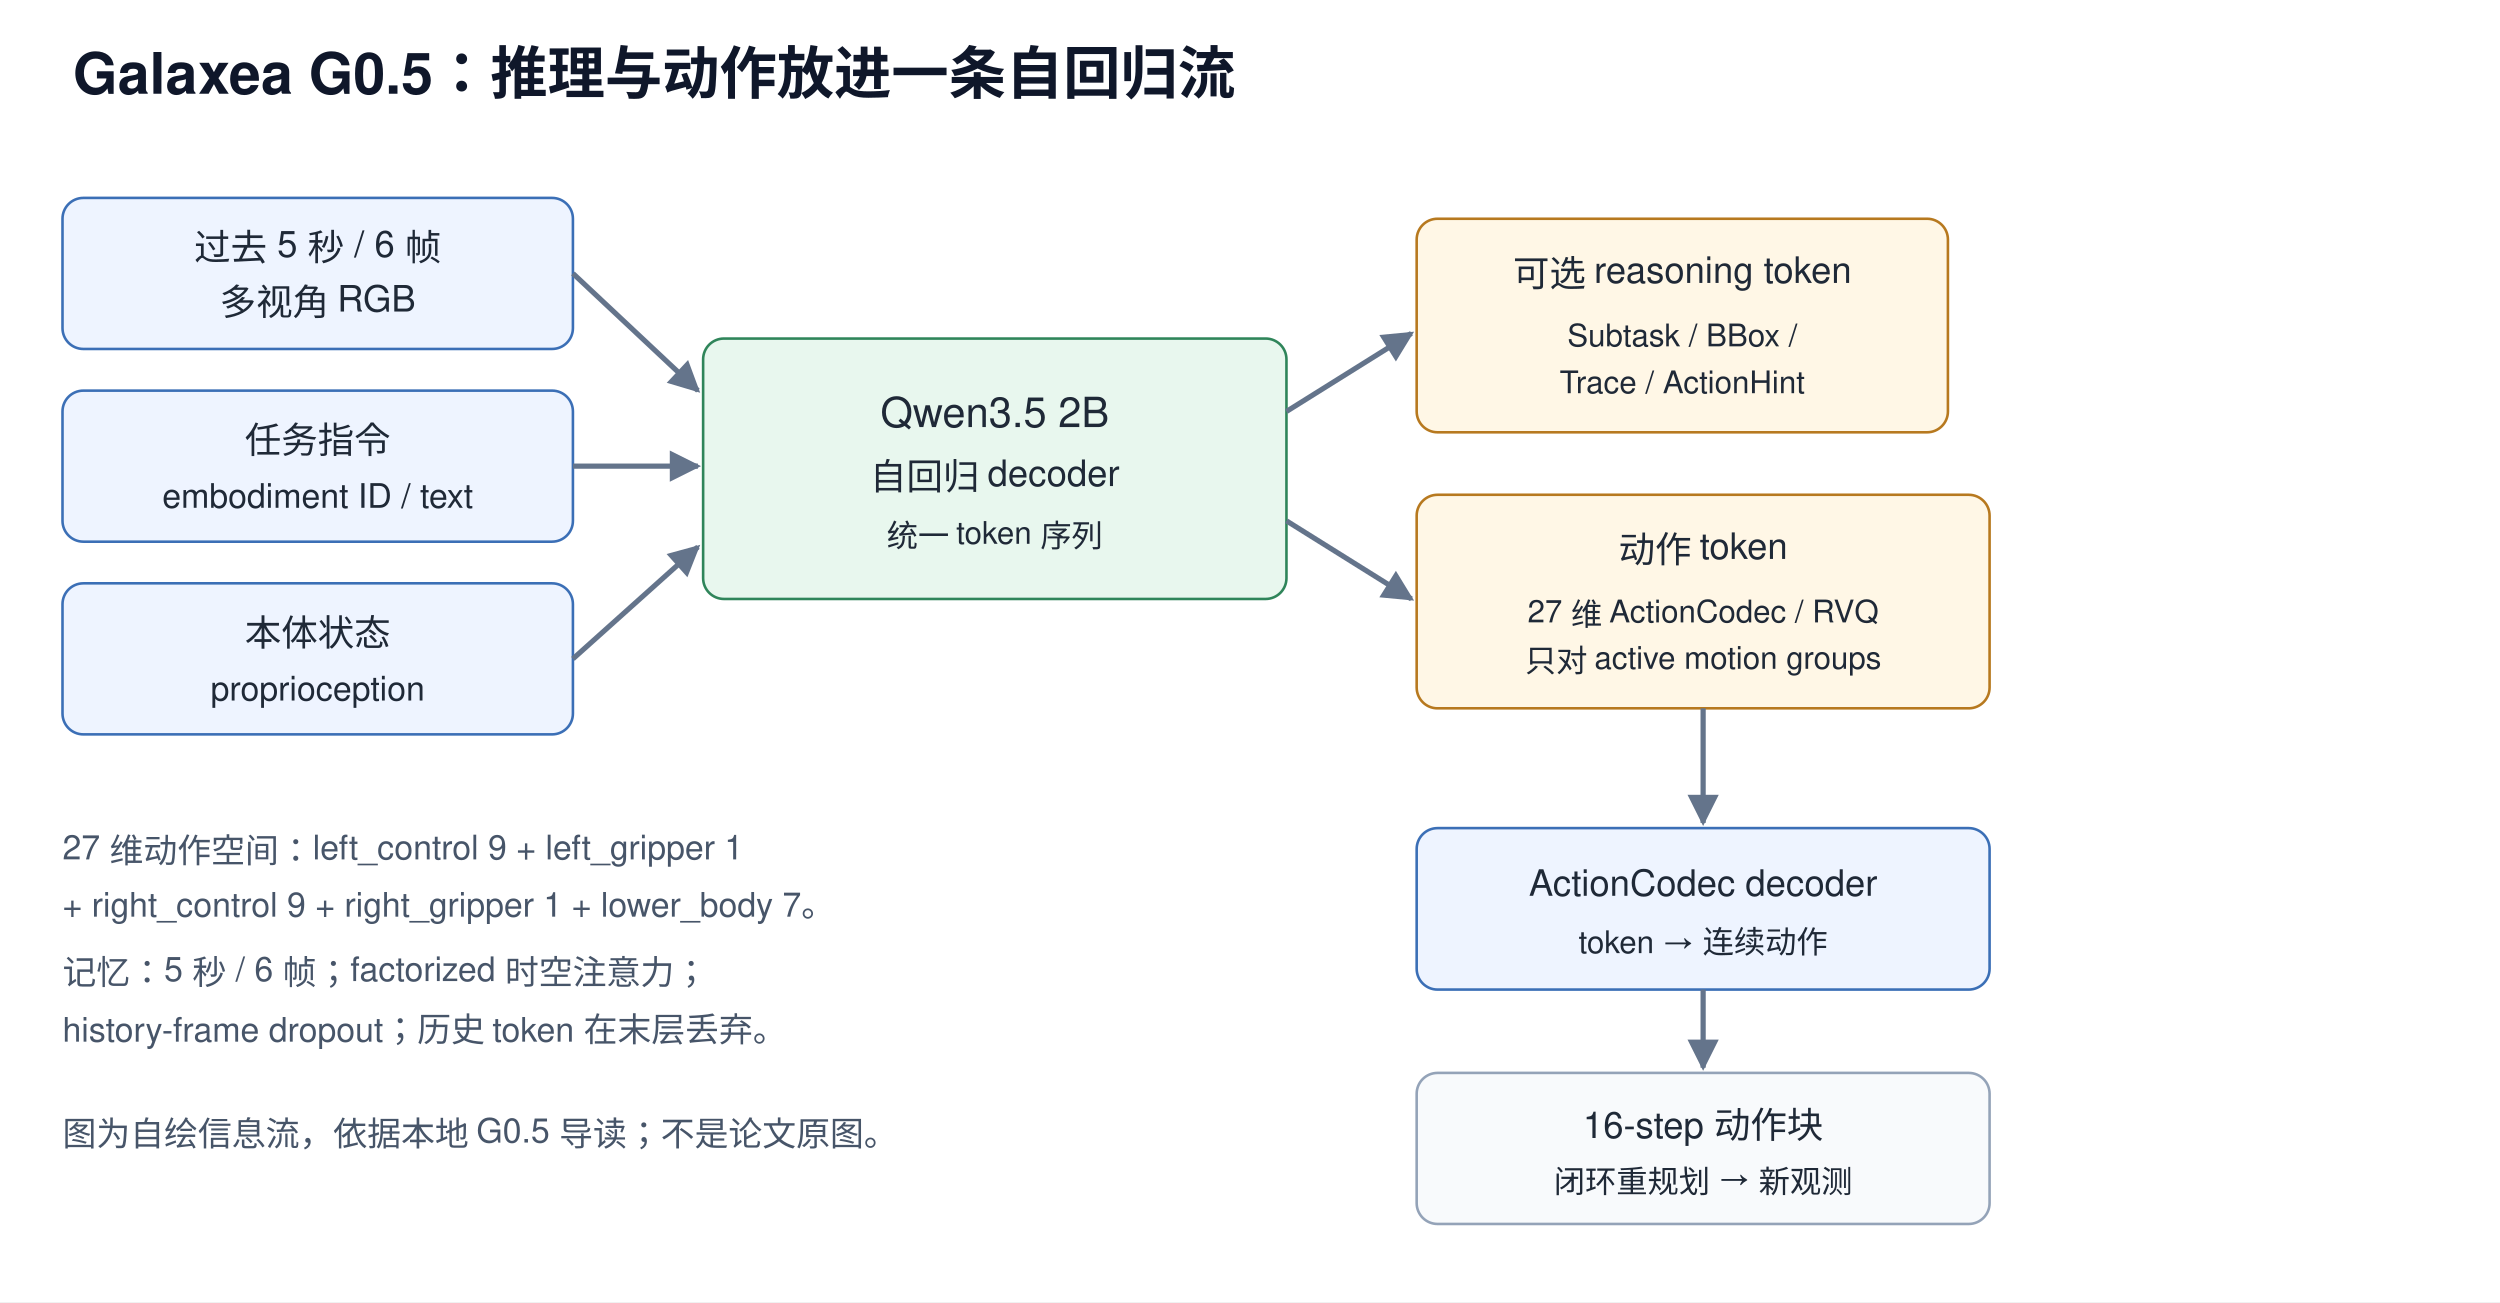
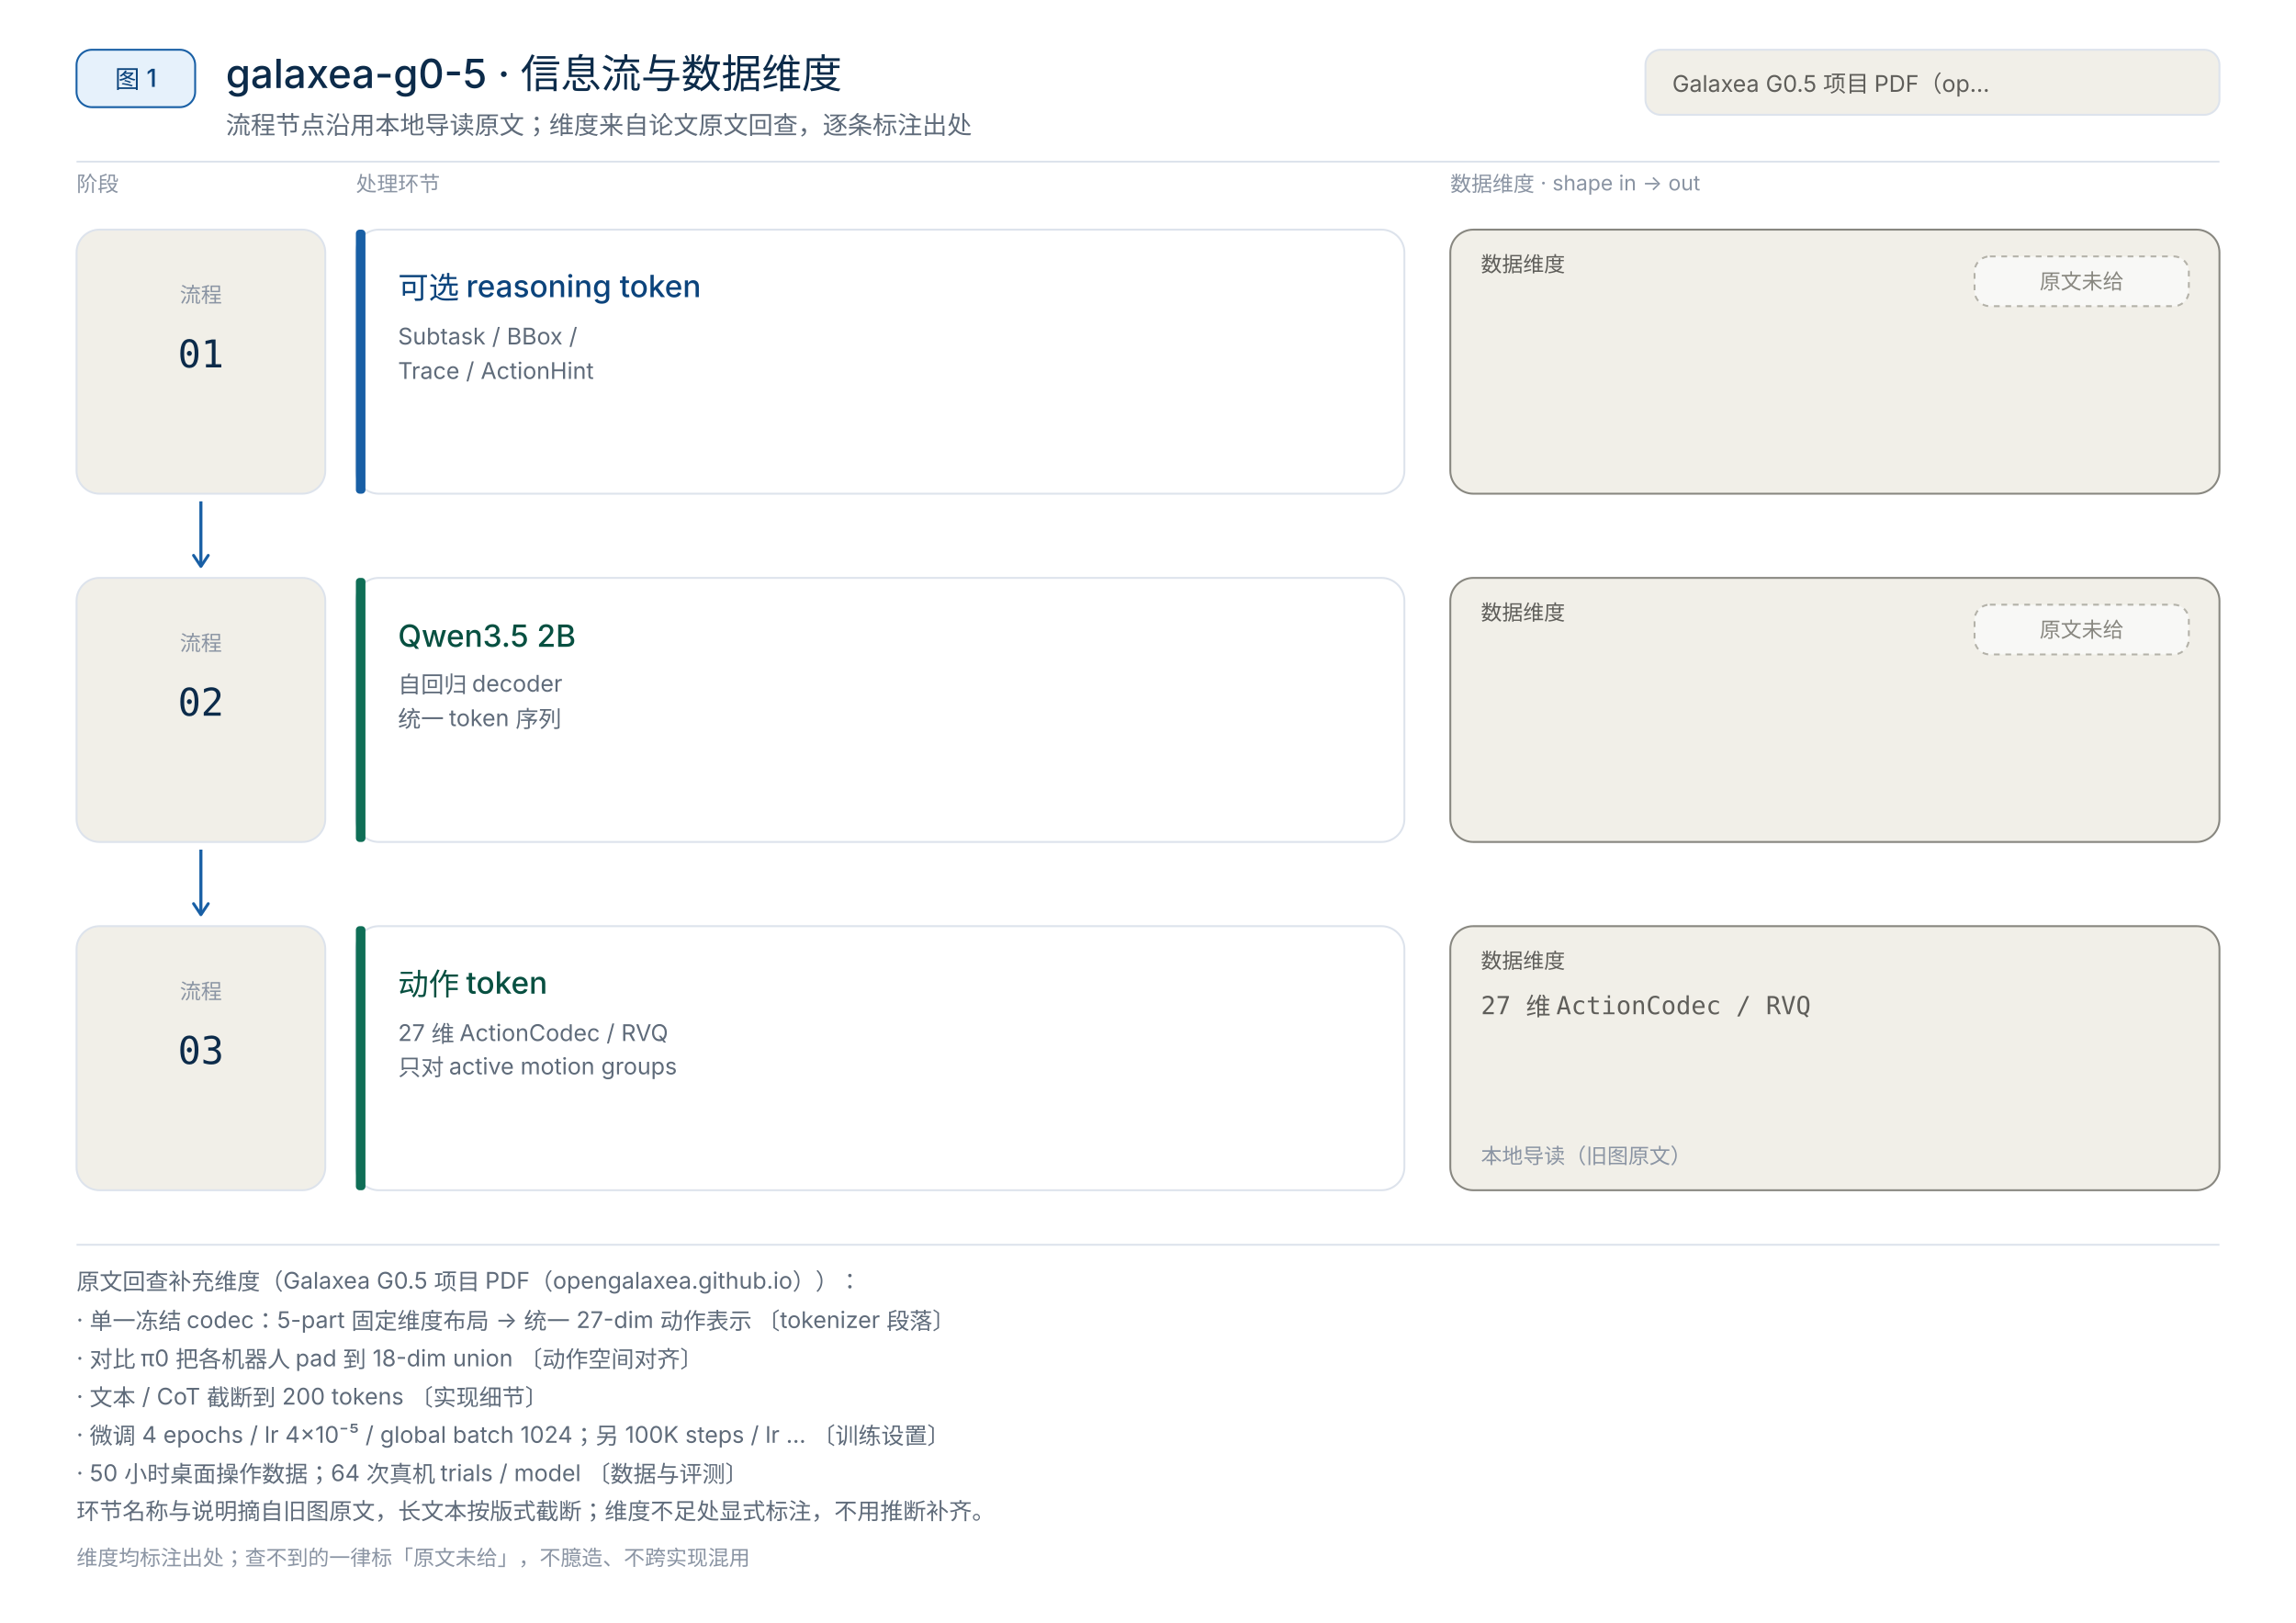
- <svg xmlns="http://www.w3.org/2000/svg" width="960" height="500" viewBox="0 0 960 500">
+ <svg xmlns="http://www.w3.org/2000/svg" width="1200" height="848" viewBox="0 0 1200 848" role="img">
  <defs>
-     <marker id="arrow" viewBox="0 0 10 10" refX="9" refY="5" markerWidth="6" markerHeight="6" orient="auto-start-reverse">
-       <path d="M 0 0 L 10 5 L 0 10 z" fill="#64748b" />
+     <marker id="arrow" viewBox="0 0 10 10" refX="8" refY="5" markerWidth="6" markerHeight="6" orient="auto-start-reverse">
+       <path d="M2 1L8 5L2 9" fill="none" stroke="#185FA5" stroke-width="1.6" stroke-linecap="round" stroke-linejoin="round" />
    </marker>
  </defs>
-   <rect width="960" height="500" fill="#ffffff" />
-   <text x="28" y="36" font-family="Helvetica, Arial, sans-serif" font-size="22" font-weight="bold" fill="#0f172a">Galaxea G0.5：推理与动作放进一条自回归流</text>
-   <rect x="24" y="76" width="196" height="58" rx="8" fill="#eef4ff" stroke="#3b6fb6" />
-   <text x="122" y="100" font-family="Helvetica, Arial, sans-serif" font-size="14" text-anchor="middle" fill="#1f2937">过去 5 秒 / 6 帧</text>
-   <text x="122" y="121" font-family="Helvetica, Arial, sans-serif" font-size="14" text-anchor="middle" fill="#1f2937">多视角 RGB</text>
-   <rect x="24" y="150" width="196" height="58" rx="8" fill="#eef4ff" stroke="#3b6fb6" />
-   <text x="122" y="174" font-family="Helvetica, Arial, sans-serif" font-size="14" text-anchor="middle" fill="#1f2937">任务指令</text>
-   <text x="122" y="195" font-family="Helvetica, Arial, sans-serif" font-size="13" text-anchor="middle" fill="#1f2937">embodiment ID / text</text>
-   <rect x="24" y="224" width="196" height="58" rx="8" fill="#eef4ff" stroke="#3b6fb6" />
-   <text x="122" y="248" font-family="Helvetica, Arial, sans-serif" font-size="14" text-anchor="middle" fill="#1f2937">本体状态</text>
-   <text x="122" y="269" font-family="Helvetica, Arial, sans-serif" font-size="13" text-anchor="middle" fill="#1f2937">proprioception</text>
-   <line x1="220" y1="105" x2="268" y2="150" stroke="#64748b" stroke-width="2" marker-end="url(#arrow)" />
-   <line x1="220" y1="179" x2="268" y2="179" stroke="#64748b" stroke-width="2" marker-end="url(#arrow)" />
-   <line x1="220" y1="253" x2="268" y2="210" stroke="#64748b" stroke-width="2" marker-end="url(#arrow)" />
-   <rect x="270" y="130" width="224" height="100" rx="8" fill="#e8f7ee" stroke="#2f855a" />
-   <text x="382" y="164" font-family="Helvetica, Arial, sans-serif" font-size="16" text-anchor="middle" fill="#1f2937">Qwen3.5 2B</text>
-   <text x="382" y="188" font-family="Helvetica, Arial, sans-serif" font-size="14" text-anchor="middle" fill="#1f2937">自回归 decoder</text>
-   <text x="382" y="210" font-family="Helvetica, Arial, sans-serif" font-size="12" text-anchor="middle" fill="#1f2937">统一 token 序列</text>
-   <line x1="494" y1="158" x2="542" y2="128" stroke="#64748b" stroke-width="2" marker-end="url(#arrow)" />
-   <rect x="544" y="84" width="204" height="82" rx="8" fill="#fff7e6" stroke="#b7791f" />
-   <text x="646" y="110" font-family="Helvetica, Arial, sans-serif" font-size="14" text-anchor="middle" fill="#1f2937">可选 reasoning token</text>
-   <text x="646" y="133" font-family="Helvetica, Arial, sans-serif" font-size="12" text-anchor="middle" fill="#1f2937">Subtask / BBox /</text>
-   <text x="646" y="151" font-family="Helvetica, Arial, sans-serif" font-size="12" text-anchor="middle" fill="#1f2937">Trace / ActionHint</text>
-   <line x1="494" y1="200" x2="542" y2="230" stroke="#64748b" stroke-width="2" marker-end="url(#arrow)" />
-   <rect x="544" y="190" width="220" height="82" rx="8" fill="#fff7e6" stroke="#b7791f" />
-   <text x="654" y="216" font-family="Helvetica, Arial, sans-serif" font-size="14" text-anchor="middle" fill="#1f2937">动作 token</text>
-   <text x="654" y="239" font-family="Helvetica, Arial, sans-serif" font-size="12" text-anchor="middle" fill="#1f2937">27 维 ActionCodec / RVQ</text>
-   <text x="654" y="258" font-family="Helvetica, Arial, sans-serif" font-size="12" text-anchor="middle" fill="#1f2937">只对 active motion groups</text>
-   <line x1="654" y1="272" x2="654" y2="316" stroke="#64748b" stroke-width="2" marker-end="url(#arrow)" />
-   <rect x="544" y="318" width="220" height="62" rx="8" fill="#eef4ff" stroke="#3b6fb6" />
-   <text x="654" y="344" font-family="Helvetica, Arial, sans-serif" font-size="14" text-anchor="middle" fill="#1f2937">ActionCodec decoder</text>
-   <text x="654" y="366" font-family="Helvetica, Arial, sans-serif" font-size="12" text-anchor="middle" fill="#1f2937">token → 连续动作</text>
-   <line x1="654" y1="380" x2="654" y2="410" stroke="#64748b" stroke-width="2" marker-end="url(#arrow)" />
-   <rect x="544" y="412" width="220" height="58" rx="8" fill="#f8fafc" stroke="#94a3b8" />
-   <text x="654" y="437" font-family="Helvetica, Arial, sans-serif" font-size="14" text-anchor="middle" fill="#1f2937">16-step 动作块</text>
-   <text x="654" y="458" font-family="Helvetica, Arial, sans-serif" font-size="12" text-anchor="middle" fill="#1f2937">闭环重规划 → 新观测</text>
-   <text x="24" y="330" font-family="Helvetica, Arial, sans-serif" font-size="13" fill="#475569">27 维动作空间：left_control 9 + left_gripper 1</text>
-   <text x="24" y="352" font-family="Helvetica, Arial, sans-serif" font-size="13" fill="#475569">+ right_control 9 + right_gripper 1 + lower_body 7。</text>
-   <text x="24" y="378" font-family="Helvetica, Arial, sans-serif" font-size="13" fill="#475569">记忆：5 秒 / 6 帧；factorized 时空注意力；</text>
-   <text x="24" y="400" font-family="Helvetica, Arial, sans-serif" font-size="13" fill="#475569">history-frame dropout；历史 token 在末层丢弃。</text>
-   <text x="24" y="440" font-family="Helvetica, Arial, sans-serif" font-size="13" fill="#475569">图为自绘信息流，依据本地 G0.5 导读；不是论文原图。</text>
+   <rect x="0" y="0" width="1200" height="848" rx="0" fill="#FFFFFF" stroke="#FFFFFF" stroke-width="1" />
+   <text x="118" y="46" font-family="-apple-system,BlinkMacSystemFont,'PingFang SC','Microsoft YaHei',sans-serif" font-size="21" font-weight="500" fill="#0C2B4A" text-anchor="start">galaxea-g0-5 · 信息流与数据维度</text>
+   <text x="118" y="70" font-family="-apple-system,BlinkMacSystemFont,'PingFang SC','Microsoft YaHei',sans-serif" font-size="13" font-weight="400" fill="#5F6B7A" text-anchor="start">流程节点沿用本地导读原文；维度来自论文原文回查，逐条标注出处</text>
+   <rect x="40" y="84" width="1120" height="1" rx="0" fill="#DDE3EC" stroke="#DDE3EC" stroke-width="0" />
+   <rect x="860" y="26" width="300" height="34" rx="8" fill="#F1EFE8" stroke="#DDE3EC" stroke-width="1" />
+   <text x="874" y="48" font-family="-apple-system,BlinkMacSystemFont,'PingFang SC','Microsoft YaHei',sans-serif" font-size="12" font-weight="400" fill="#5F5E5A" text-anchor="start">Galaxea G0.5 项目 PDF（op…</text>
+   <rect x="40" y="26" width="62" height="30" rx="8" fill="#E6F1FB" stroke="#185FA5" stroke-width="1" />
+   <text x="71" y="46" font-family="-apple-system,BlinkMacSystemFont,'PingFang SC','Microsoft YaHei',sans-serif" font-size="13" font-weight="500" fill="#0C447C" text-anchor="middle">图 1</text>
+   <text x="40" y="100" font-family="-apple-system,BlinkMacSystemFont,'PingFang SC','Microsoft YaHei',sans-serif" font-size="11" font-weight="400" fill="#8A94A3" text-anchor="start">阶段</text>
+   <text x="186" y="100" font-family="-apple-system,BlinkMacSystemFont,'PingFang SC','Microsoft YaHei',sans-serif" font-size="11" font-weight="400" fill="#8A94A3" text-anchor="start">处理环节</text>
+   <text x="758" y="100" font-family="-apple-system,BlinkMacSystemFont,'PingFang SC','Microsoft YaHei',sans-serif" font-size="11" font-weight="400" fill="#8A94A3" text-anchor="start">数据维度 · shape in → out</text>
+   <rect x="40" y="120" width="130" height="138" rx="12" fill="#F1EFE8" stroke="#DDE3EC" stroke-width="1" />
+   <text x="105" y="158" font-family="-apple-system,BlinkMacSystemFont,'PingFang SC','Microsoft YaHei',sans-serif" font-size="11" font-weight="400" fill="#8A94A3" text-anchor="middle">流程</text>
+   <text x="105" y="192" font-family="ui-monospace,SFMono-Regular,Menlo,Consolas,monospace" font-size="20" font-weight="500" fill="#0C2B4A" text-anchor="middle">01</text>
+   <rect x="186" y="120" width="548" height="138" rx="12" fill="#FFFFFF" stroke="#DDE3EC" stroke-width="1" />
+   <rect x="186" y="120" width="5" height="138" rx="2" fill="#185FA5" stroke="#185FA5" stroke-width="0" />
+   <text x="208" y="156" font-family="-apple-system,BlinkMacSystemFont,'PingFang SC','Microsoft YaHei',sans-serif" font-size="16" font-weight="500" fill="#0C447C" text-anchor="start">可选 reasoning token</text>
+   <text x="208" y="180" font-family="-apple-system,BlinkMacSystemFont,'PingFang SC','Microsoft YaHei',sans-serif" font-size="12" font-weight="400" fill="#5F6B7A" text-anchor="start">Subtask / BBox /</text>
+   <text x="208" y="198" font-family="-apple-system,BlinkMacSystemFont,'PingFang SC','Microsoft YaHei',sans-serif" font-size="12" font-weight="400" fill="#5F6B7A" text-anchor="start">Trace / ActionHint</text>
+   <rect x="758" y="120" width="402" height="138" rx="12" fill="#F1EFE8" stroke="#888780" stroke-width="1" />
+   <text x="774" y="142" font-family="-apple-system,BlinkMacSystemFont,'PingFang SC','Microsoft YaHei',sans-serif" font-size="11" font-weight="500" fill="#5F5E5A" text-anchor="start">数据维度</text>
+   <rect x="1032" y="134" width="112" height="26" rx="8" fill="#F8F8F6" stroke="#B4B2A9" stroke-width="1" stroke-dasharray="3 3" />
+   <text x="1088" y="151" font-family="-apple-system,BlinkMacSystemFont,'PingFang SC','Microsoft YaHei',sans-serif" font-size="11" font-weight="400" fill="#888780" text-anchor="middle">原文未给</text>
+   <path d="M105 262 L105 296" fill="none" stroke="#185FA5" stroke-width="1.6" marker-end="url(#arrow)" />
+   <rect x="40" y="302" width="130" height="138" rx="12" fill="#F1EFE8" stroke="#DDE3EC" stroke-width="1" />
+   <text x="105" y="340" font-family="-apple-system,BlinkMacSystemFont,'PingFang SC','Microsoft YaHei',sans-serif" font-size="11" font-weight="400" fill="#8A94A3" text-anchor="middle">流程</text>
+   <text x="105" y="374" font-family="ui-monospace,SFMono-Regular,Menlo,Consolas,monospace" font-size="20" font-weight="500" fill="#0C2B4A" text-anchor="middle">02</text>
+   <rect x="186" y="302" width="548" height="138" rx="12" fill="#FFFFFF" stroke="#DDE3EC" stroke-width="1" />
+   <rect x="186" y="302" width="5" height="138" rx="2" fill="#0F6E56" stroke="#0F6E56" stroke-width="0" />
+   <text x="208" y="338" font-family="-apple-system,BlinkMacSystemFont,'PingFang SC','Microsoft YaHei',sans-serif" font-size="16" font-weight="500" fill="#085041" text-anchor="start">Qwen3.5 2B</text>
+   <text x="208" y="362" font-family="-apple-system,BlinkMacSystemFont,'PingFang SC','Microsoft YaHei',sans-serif" font-size="12" font-weight="400" fill="#5F6B7A" text-anchor="start">自回归 decoder</text>
+   <text x="208" y="380" font-family="-apple-system,BlinkMacSystemFont,'PingFang SC','Microsoft YaHei',sans-serif" font-size="12" font-weight="400" fill="#5F6B7A" text-anchor="start">统一 token 序列</text>
+   <rect x="758" y="302" width="402" height="138" rx="12" fill="#F1EFE8" stroke="#888780" stroke-width="1" />
+   <text x="774" y="324" font-family="-apple-system,BlinkMacSystemFont,'PingFang SC','Microsoft YaHei',sans-serif" font-size="11" font-weight="500" fill="#5F5E5A" text-anchor="start">数据维度</text>
+   <rect x="1032" y="316" width="112" height="26" rx="8" fill="#F8F8F6" stroke="#B4B2A9" stroke-width="1" stroke-dasharray="3 3" />
+   <text x="1088" y="333" font-family="-apple-system,BlinkMacSystemFont,'PingFang SC','Microsoft YaHei',sans-serif" font-size="11" font-weight="400" fill="#888780" text-anchor="middle">原文未给</text>
+   <path d="M105 444 L105 478" fill="none" stroke="#185FA5" stroke-width="1.6" marker-end="url(#arrow)" />
+   <rect x="40" y="484" width="130" height="138" rx="12" fill="#F1EFE8" stroke="#DDE3EC" stroke-width="1" />
+   <text x="105" y="522" font-family="-apple-system,BlinkMacSystemFont,'PingFang SC','Microsoft YaHei',sans-serif" font-size="11" font-weight="400" fill="#8A94A3" text-anchor="middle">流程</text>
+   <text x="105" y="556" font-family="ui-monospace,SFMono-Regular,Menlo,Consolas,monospace" font-size="20" font-weight="500" fill="#0C2B4A" text-anchor="middle">03</text>
+   <rect x="186" y="484" width="548" height="138" rx="12" fill="#FFFFFF" stroke="#DDE3EC" stroke-width="1" />
+   <rect x="186" y="484" width="5" height="138" rx="2" fill="#0F6E56" stroke="#0F6E56" stroke-width="0" />
+   <text x="208" y="520" font-family="-apple-system,BlinkMacSystemFont,'PingFang SC','Microsoft YaHei',sans-serif" font-size="16" font-weight="500" fill="#085041" text-anchor="start">动作 token</text>
+   <text x="208" y="544" font-family="-apple-system,BlinkMacSystemFont,'PingFang SC','Microsoft YaHei',sans-serif" font-size="12" font-weight="400" fill="#5F6B7A" text-anchor="start">27 维 ActionCodec / RVQ</text>
+   <text x="208" y="562" font-family="-apple-system,BlinkMacSystemFont,'PingFang SC','Microsoft YaHei',sans-serif" font-size="12" font-weight="400" fill="#5F6B7A" text-anchor="start">只对 active motion groups</text>
+   <rect x="758" y="484" width="402" height="138" rx="12" fill="#F1EFE8" stroke="#888780" stroke-width="1" />
+   <text x="774" y="506" font-family="-apple-system,BlinkMacSystemFont,'PingFang SC','Microsoft YaHei',sans-serif" font-size="11" font-weight="500" fill="#5F5E5A" text-anchor="start">数据维度</text>
+   <text x="774" y="530" font-family="ui-monospace,SFMono-Regular,Menlo,Consolas,monospace" font-size="13" font-weight="400" fill="#5F5E5A" text-anchor="start">27 维 ActionCodec / RVQ</text>
+   <text x="774" y="608" font-family="-apple-system,BlinkMacSystemFont,'PingFang SC','Microsoft YaHei',sans-serif" font-size="11" font-weight="400" fill="#8A94A3" text-anchor="start">本地导读（旧图原文）</text>
+   <rect x="40" y="650" width="1120" height="1" rx="0" fill="#DDE3EC" stroke="#DDE3EC" stroke-width="0" />
+   <text x="40" y="674" font-family="-apple-system,BlinkMacSystemFont,'PingFang SC','Microsoft YaHei',sans-serif" font-size="12" font-weight="400" fill="#5F6B7A" text-anchor="start">原文回查补充维度（Galaxea G0.5 项目 PDF（opengalaxea.github.io））：</text>
+   <text x="40" y="694" font-family="-apple-system,BlinkMacSystemFont,'PingFang SC','Microsoft YaHei',sans-serif" font-size="12" font-weight="400" fill="#5F6B7A" text-anchor="start">· 单一冻结 codec：5-part 固定维度布局 → 统一 27-dim 动作表示 〔tokenizer 段落〕</text>
+   <text x="40" y="714" font-family="-apple-system,BlinkMacSystemFont,'PingFang SC','Microsoft YaHei',sans-serif" font-size="12" font-weight="400" fill="#5F6B7A" text-anchor="start">· 对比 π0 把各机器人 pad 到 18-dim union 〔动作空间对齐〕</text>
+   <text x="40" y="734" font-family="-apple-system,BlinkMacSystemFont,'PingFang SC','Microsoft YaHei',sans-serif" font-size="12" font-weight="400" fill="#5F6B7A" text-anchor="start">· 文本 / CoT 截断到 200 tokens 〔实现细节〕</text>
+   <text x="40" y="754" font-family="-apple-system,BlinkMacSystemFont,'PingFang SC','Microsoft YaHei',sans-serif" font-size="12" font-weight="400" fill="#5F6B7A" text-anchor="start">· 微调 4 epochs / lr 4×10⁻⁵ / global batch 1024；另 100K steps / lr … 〔训练设置〕</text>
+   <text x="40" y="774" font-family="-apple-system,BlinkMacSystemFont,'PingFang SC','Microsoft YaHei',sans-serif" font-size="12" font-weight="400" fill="#5F6B7A" text-anchor="start">· 50 小时桌面操作数据；64 次真机 trials / model 〔数据与评测〕</text>
+   <text x="40" y="794" font-family="-apple-system,BlinkMacSystemFont,'PingFang SC','Microsoft YaHei',sans-serif" font-size="12" font-weight="400" fill="#5F6B7A" text-anchor="start">环节名称与说明摘自旧图原文，长文本按版式截断；维度不足处显式标注，不用推断补齐。</text>
+   <text x="40" y="818" font-family="-apple-system,BlinkMacSystemFont,'PingFang SC','Microsoft YaHei',sans-serif" font-size="11" font-weight="400" fill="#8A94A3" text-anchor="start">维度均标注出处；查不到的一律标「原文未给」，不臆造、不跨实现混用</text>
</svg>
